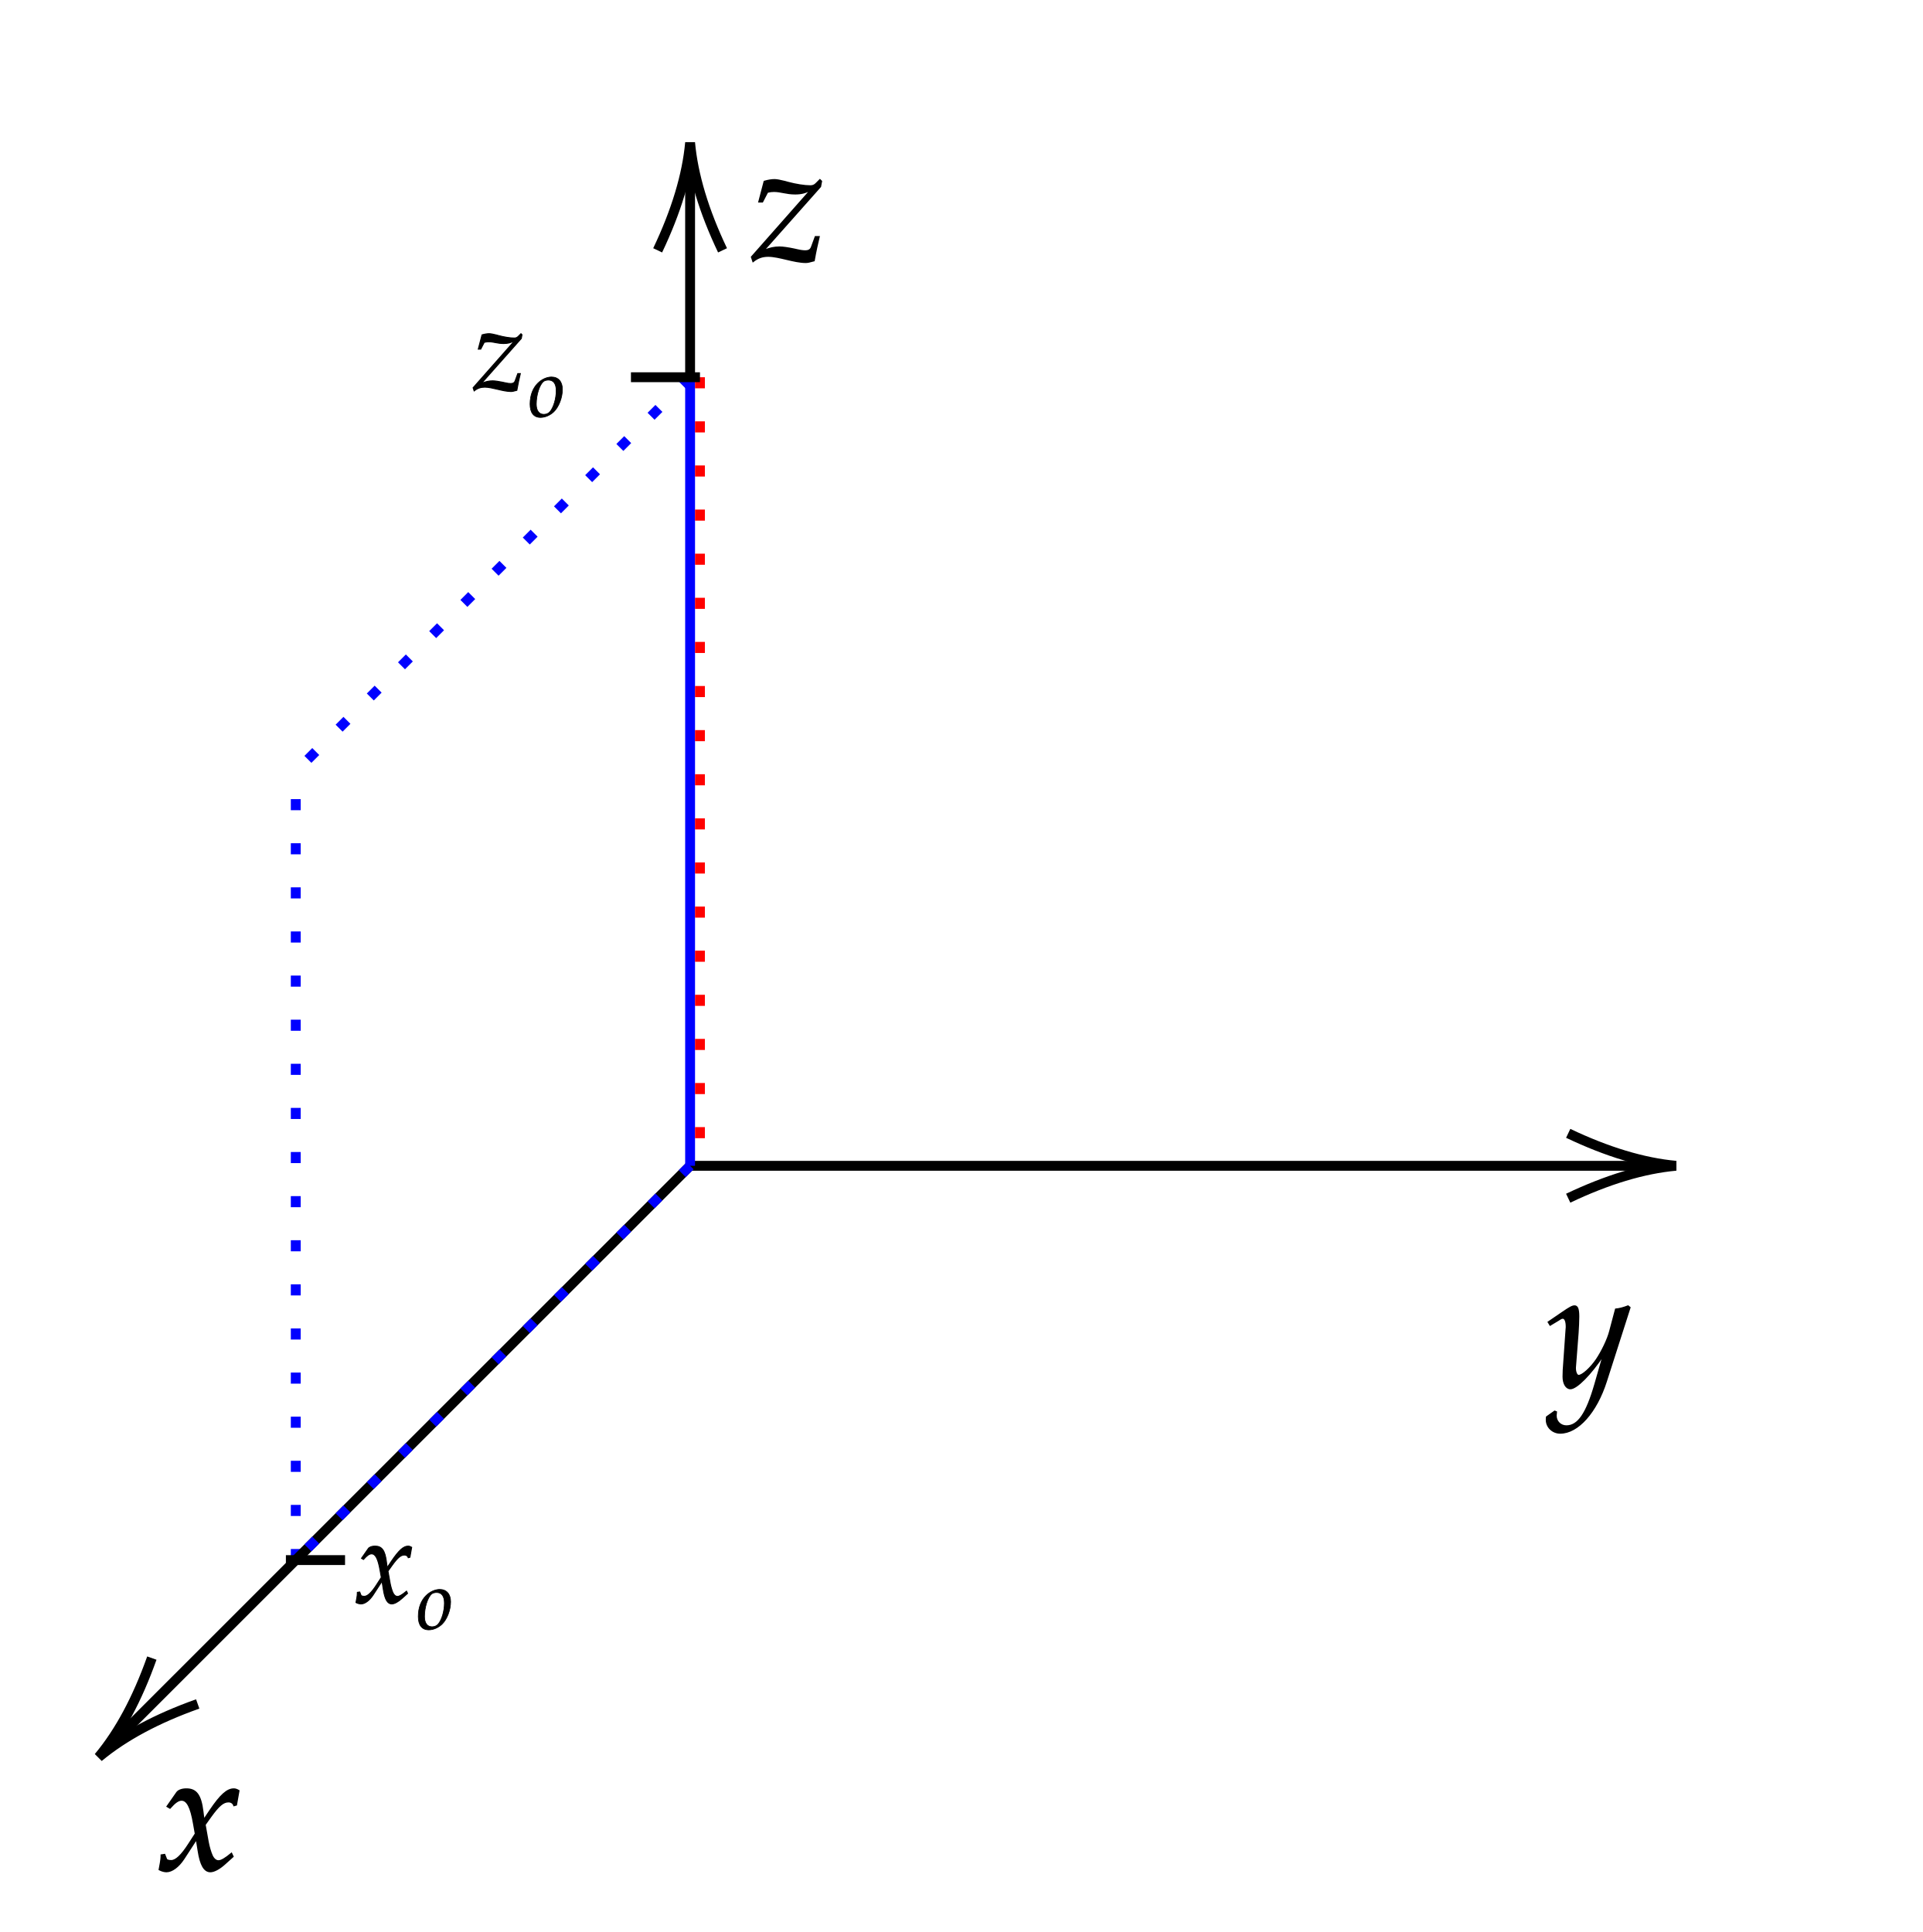
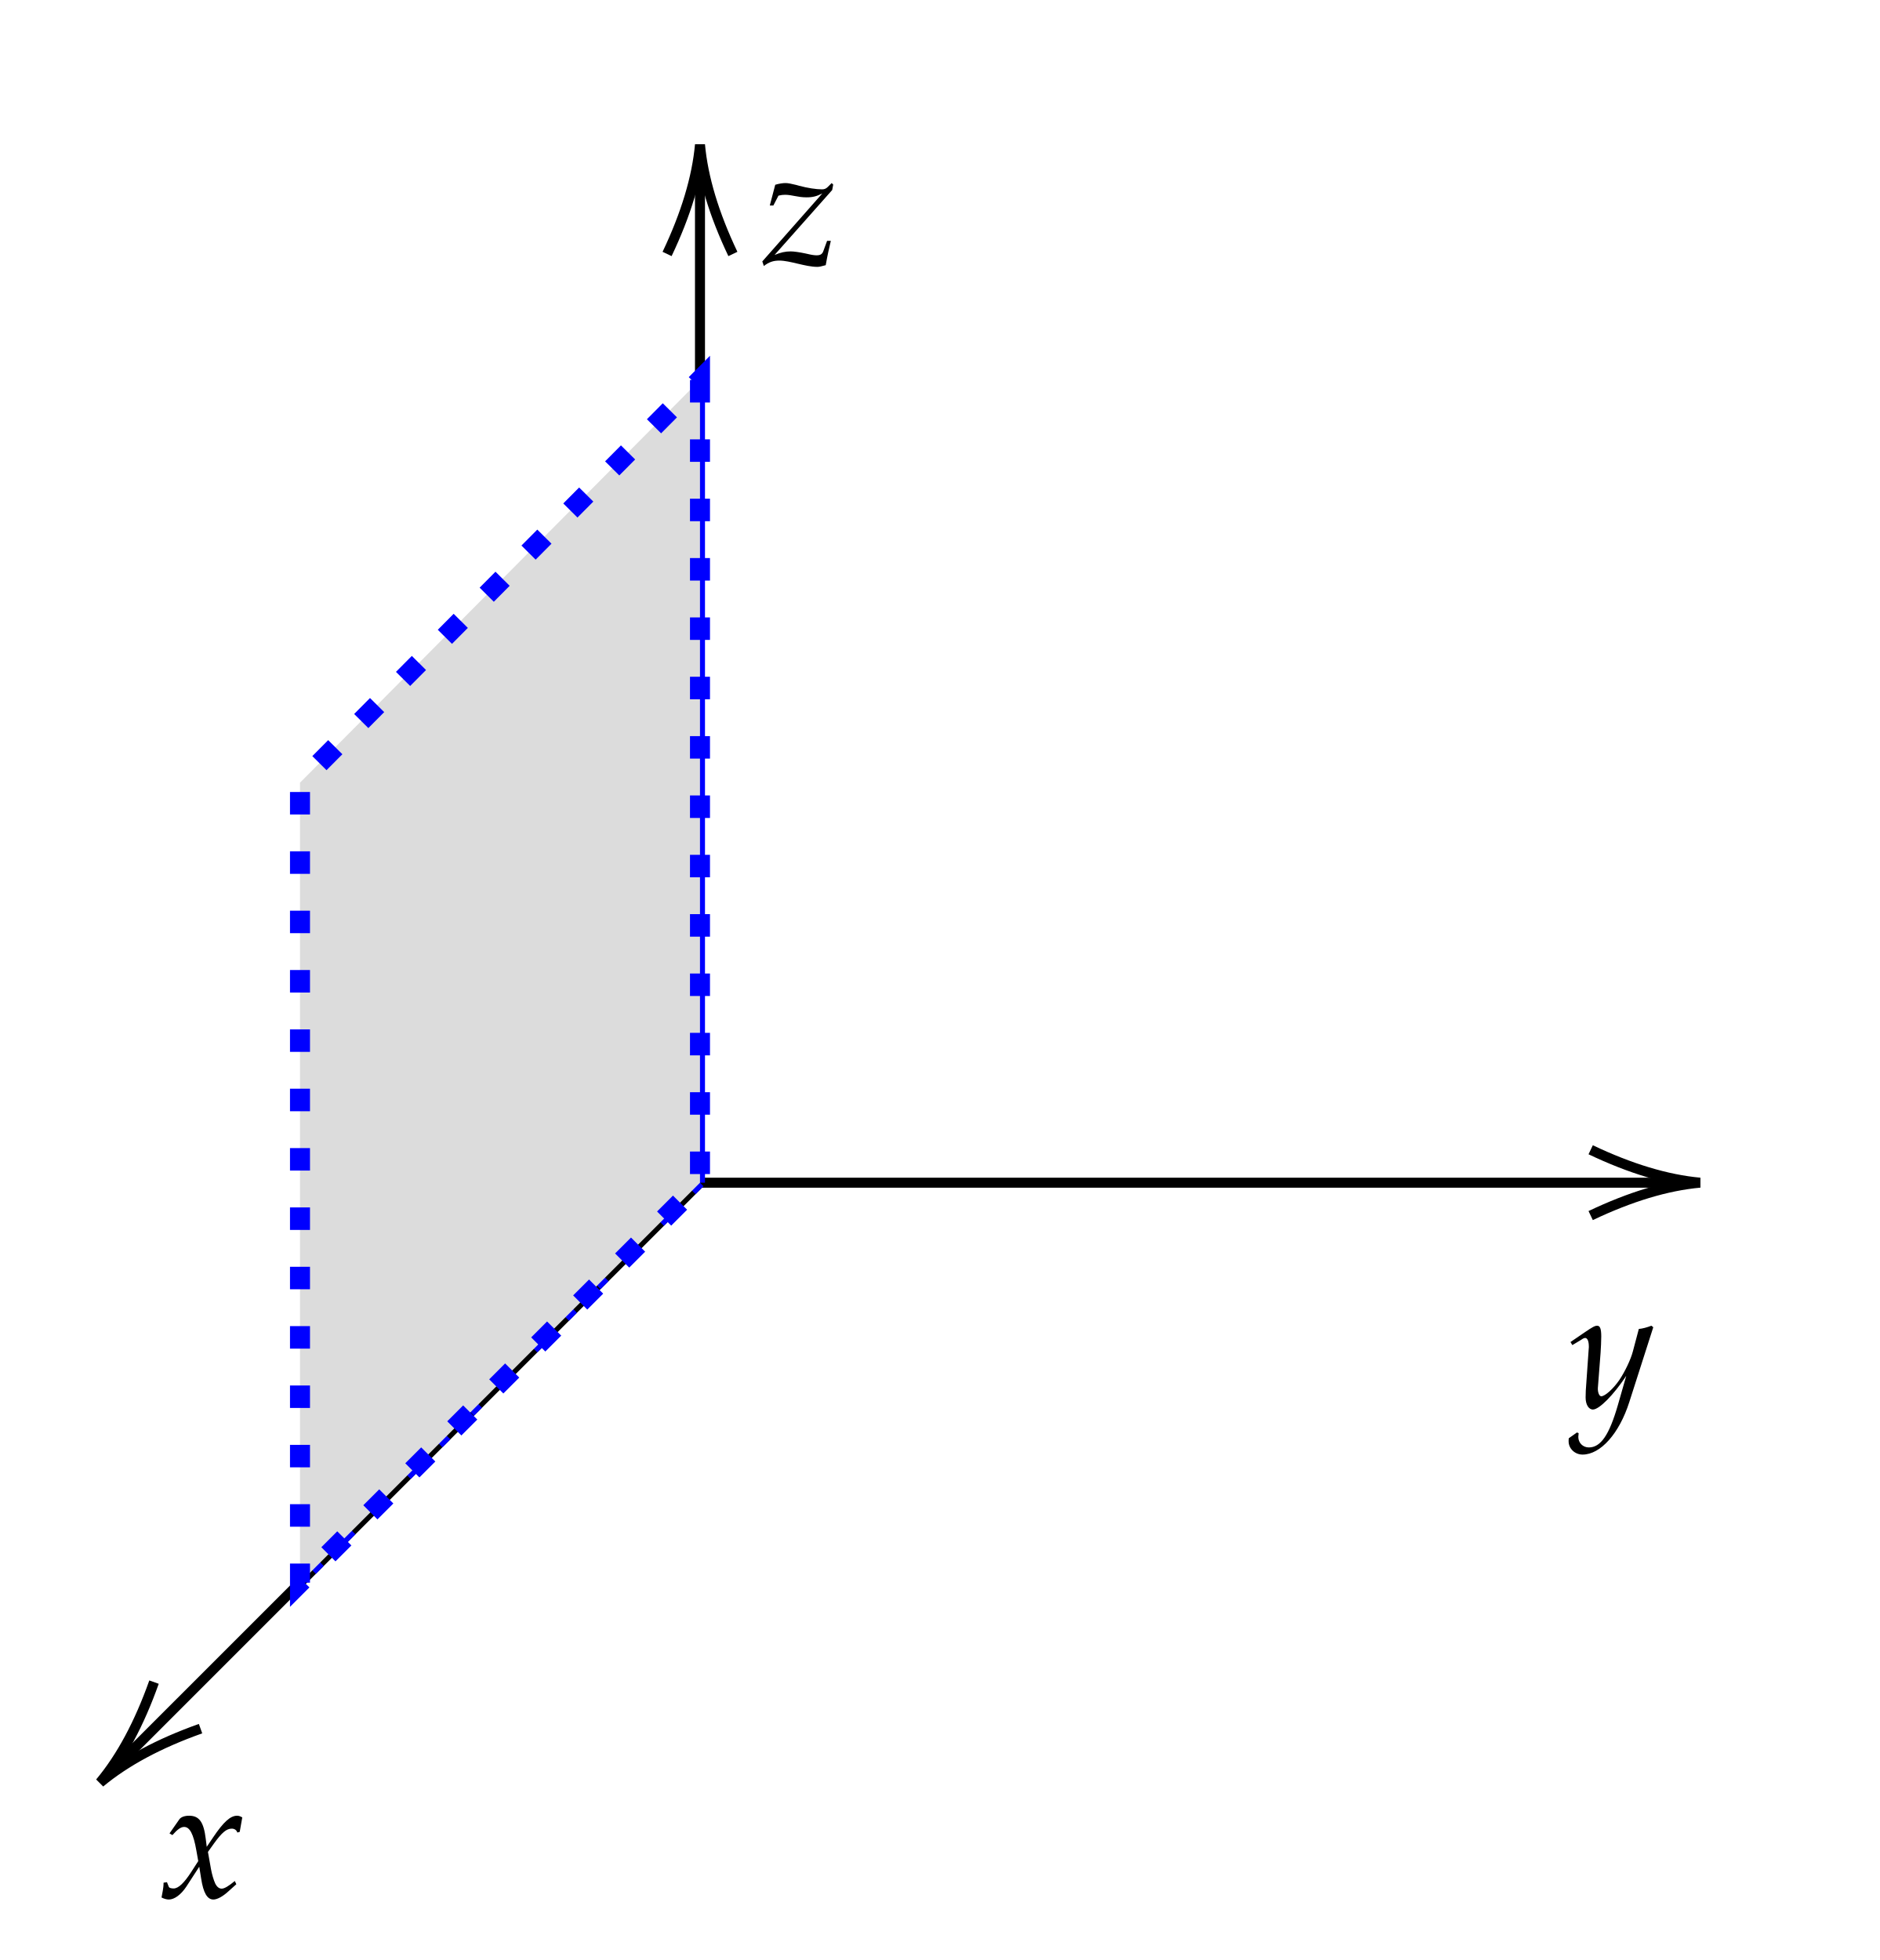
- <svg xmlns="http://www.w3.org/2000/svg" x="0" y="0" width="195" height="196" style="         width:195px;         height:196px;         background: transparent;         fill: none; ">
+ <svg xmlns="http://www.w3.org/2000/svg" x="0" y="0" width="188" height="196" style="         width:188px;         height:196px;         background: transparent;         fill: none; ">
  <svg class="role-diagram-draw-area">
    <g class="shapes-region" style="stroke: black; fill: none;">
-       <g class="arrow-line">
-         <path class="connection real" stroke-dasharray="1.125 3.35" d="  M30,158.27 L30,78.27" style="stroke: rgb(0, 0, 255); stroke-opacity: 1; stroke-width: 1; fill: none; fill-opacity: 1;" />
-       </g>
      <g class="arrow-line">
        <path class="connection real" stroke-dasharray="" d="  M70,118.27 L11.41,176.85" style="stroke: rgb(0, 0, 0); stroke-width: 1; fill: none; fill-opacity: 1;" />
        <g stroke="#000" transform="matrix(0.7071068,-0.7071068,0.7071068,0.7071068,10,178.2667)" style="stroke: rgb(0, 0, 0); stroke-width: 1;">
          <path d=" M10.93,-3.29 Q4.96,-0.45 0,0 Q4.96,0.45 10.93,3.29" />
        </g>
      </g>
      <g class="arrow-line">
        <path class="connection real" stroke-dasharray="" d="  M70,118.27 L168,118.27" style="stroke: rgb(0, 0, 0); stroke-width: 1; fill: none; fill-opacity: 1;" />
        <g stroke="#000" transform="matrix(-1,1.2246467991473532e-16,-1.2246467991473532e-16,-1,170,118.2667)" style="stroke: rgb(0, 0, 0); stroke-width: 1;">
          <path d=" M10.93,-3.29 Q4.96,-0.45 0,0 Q4.96,0.45 10.93,3.29" />
        </g>
      </g>
      <g class="arrow-line">
        <path class="connection real" stroke-dasharray="" d="  M70,38.27 L70,16.47" style="stroke: rgb(0, 0, 0); stroke-width: 1; fill: none; fill-opacity: 1;" />
        <g stroke="#000" transform="matrix(3.061616997868383e-16,1,-1,3.061616997868383e-16,70,14.46666)" style="stroke: rgb(0, 0, 0); stroke-width: 1;">
          <path d=" M10.93,-3.29 Q4.96,-0.45 0,0 Q4.96,0.45 10.93,3.29" />
        </g>
      </g>
      <g class="arrow-line">
-         <path class="connection real" stroke-dasharray="1.125 3.35" d="  M70,38.27 L30,78.27" style="stroke: rgb(0, 0, 255); stroke-opacity: 1; stroke-width: 1; fill: none; fill-opacity: 1;" />
-       </g>
-       <g class="arrow-line">
        <path class="connection real" stroke-dasharray="" d="  M70,118.27 L70,38.27" style="stroke: rgb(0, 0, 255); stroke-opacity: 1; stroke-width: 1; fill: none; fill-opacity: 1;" />
      </g>
      <g class="arrow-line">
        <path class="connection real" stroke-dasharray="1.125 3.35" d="  M70,118.27 L30,158.27" style="stroke: rgb(0, 0, 255); stroke-opacity: 1; stroke-width: 1; fill: none; fill-opacity: 1;" />
      </g>
-       <g class="arrow-line">
-         <path class="connection real" stroke-dasharray="1.125 3.35" d="  M71,38.27 L71,118.27" style="stroke: rgb(255, 0, 0); stroke-opacity: 1; stroke-width: 1; fill: none; fill-opacity: 1;" />
-       </g>
-       <g class="arrow-line">
-         <path class="connection real" stroke-dasharray="" d="  M29,158.27 L35,158.27" style="stroke: rgb(0, 0, 0); stroke-width: 1; fill: none; fill-opacity: 1;" />
-       </g>
-       <g class="arrow-line">
-         <path class="connection real" stroke-dasharray="" d="  M64,38.27 L71,38.27" style="stroke: rgb(0, 0, 0); stroke-width: 1; fill: none; fill-opacity: 1;" />
+       <g class="shape">
+         <polygon class="real" points=" 70,38 70,118.27 30,158.27 30,78.27" style="stroke: rgb(0, 0, 255); stroke-opacity: 1; stroke-width: 2; fill: rgb(220, 220, 220); fill-opacity: 1; stroke-dasharray: 2.25, 3.685;" />
      </g>
      <g />
    </g>
    <g />
    <g />
    <g />
  </svg>
-   <svg width="193" height="194" style="width:193px;height:194px;font-family:Asana-Math, Asana;background:transparent;">
+   <svg width="186" height="194" style="width:186px;height:194px;font-family:Asana-Math, Asana;background:transparent;">
    <g>
      <g>
        <g>
-           <g transform="matrix(1,0,0,1,16,189.6875)">
-             <path transform="matrix(0.017,0,0,-0.017,0,0)" d="M9 1C24 -7 40 -11 52 -11C85 -11 124 18 155 65L231 182L242 113C255 28 278 -11 314 -11C336 -11 368 6 400 35L449 79L440 98C404 68 379 53 363 53C348 53 335 63 325 83C316 102 305 139 300 168L282 269L317 318C364 383 391 406 422 406C438 406 450 398 455 383L469 387L484 472C472 479 463 482 454 482C414 482 374 446 312 354L275 299L269 347C257 446 230 482 171 482C145 482 123 474 114 461L56 378L73 368C103 402 123 416 142 416C175 416 197 375 214 277L225 215L185 153C142 86 108 54 80 54C65 54 54 58 52 63L41 91L21 88C21 53 13 27 9 1Z" stroke="rgb(0,0,0)" stroke-opacity="1" stroke-width="8" fill="rgb(0,0,0)" fill-opacity="1" />
+           <g transform="matrix(1,0,0,1,16,189.7656)">
+             <path transform="matrix(0.017,0,0,-0.017,0,0)" d="M9 1C24 -7 40 -11 52 -11C85 -11 124 18 155 65L231 182L242 113C255 28 278 -11 314 -11C336 -11 368 6 400 35L449 79L440 98C404 68 379 53 363 53C348 53 335 63 325 83C316 102 305 139 300 168L282 269L317 318C364 383 391 406 422 406C438 406 450 398 455 383L469 387L484 472C472 479 463 482 454 482C414 482 374 446 312 354L275 299L269 347C257 446 230 482 171 482C145 482 123 474 114 461L56 378L73 368C103 402 123 416 142 416C175 416 197 375 214 277L225 215L185 153C142 86 108 54 80 54C65 54 54 58 52 63L41 91L21 88C21 53 13 27 9 1Z" stroke="rgb(0,0,0)" stroke-opacity="1" stroke-width="0" fill="rgb(0,0,0)" fill-opacity="1" />
          </g>
        </g>
      </g>
    </g>
    <g>
      <g>
        <g>
-           <g transform="matrix(1,0,0,1,157,140.6875)">
-             <path transform="matrix(0.017,0,0,-0.017,0,0)" d="M-7 -180C-8 -187 -8 -193 -8 -198C-8 -241 29 -276 74 -276C180 -276 290 -152 349 33L490 473L479 482C450 471 427 465 405 463L370 331C358 284 323 211 290 162C255 111 206 67 184 67C172 67 163 90 164 115L180 322C182 353 184 391 184 419C184 464 177 482 160 482C147 482 133 475 85 442L3 386L14 368L64 398C69 401 80 410 89 410C103 410 111 391 111 358C111 357 111 351 110 343L93 100L92 60C92 18 110 -11 135 -11C172 -11 256 74 331 187L282 16C231 -161 181 -234 111 -234C76 -234 49 -207 49 -172C49 -167 50 -159 51 -150L41 -146Z" stroke="rgb(0,0,0)" stroke-opacity="1" stroke-width="8" fill="rgb(0,0,0)" fill-opacity="1" />
+           <g transform="matrix(1,0,0,1,157,140.7656)">
+             <path transform="matrix(0.017,0,0,-0.017,0,0)" d="M-7 -180C-8 -187 -8 -193 -8 -198C-8 -241 29 -276 74 -276C180 -276 290 -152 349 33L490 473L479 482C450 471 427 465 405 463L370 331C358 284 323 211 290 162C255 111 206 67 184 67C172 67 163 90 164 115L180 322C182 353 184 391 184 419C184 464 177 482 160 482C147 482 133 475 85 442L3 386L14 368L64 398C69 401 80 410 89 410C103 410 111 391 111 358C111 357 111 351 110 343L93 100L92 60C92 18 110 -11 135 -11C172 -11 256 74 331 187L282 16C231 -161 181 -234 111 -234C76 -234 49 -207 49 -172C49 -167 50 -159 51 -150L41 -146Z" stroke="rgb(0,0,0)" stroke-opacity="1" stroke-width="0" fill="rgb(0,0,0)" fill-opacity="1" />
          </g>
        </g>
      </g>
    </g>
    <g>
      <g>
        <g>
-           <g transform="matrix(1,0,0,1,76.25,26.42857)">
-             <path transform="matrix(0.017,0,0,-0.017,0,0)" d="M322 -11C334 -11 343 -9 372 -1C383 61 391 95 402 142L380 142L358 82C352 64 340 57 319 57C307 57 291 59 270 64L252 68C219 75 185 80 166 80C134 80 107 74 71 59L410 441L416 473L407 482L384 459C374 449 364 445 350 445C316 445 264 453 216 466L198 471C170 478 150 482 136 482C119 482 99 479 75 472L43 350L64 350L94 408C111 412 120 413 133 413C174 413 206 398 259 398C295 398 319 404 352 421L-1 21L8 -6C37 17 64 26 99 26C162 26 253 -11 322 -11Z" stroke="rgb(0,0,0)" stroke-opacity="1" stroke-width="8" fill="rgb(0,0,0)" fill-opacity="1" />
-           </g>
-         </g>
-       </g>
-     </g>
-     <g>
-       <g>
-         <g>
-           <g transform="matrix(1,0,0,1,36,162.5875)">
-             <path transform="matrix(0.0119,0,0,-0.0119,0,0)" d="M9 1C24 -7 40 -11 52 -11C85 -11 124 18 155 65L231 182L242 113C255 28 278 -11 314 -11C336 -11 368 6 400 35L449 79L440 98C404 68 379 53 363 53C348 53 335 63 325 83C316 102 305 139 300 168L282 269L317 318C364 383 391 406 422 406C438 406 450 398 455 383L469 387L484 472C472 479 463 482 454 482C414 482 374 446 312 354L275 299L269 347C257 446 230 482 171 482C145 482 123 474 114 461L56 378L73 368C103 402 123 416 142 416C175 416 197 375 214 277L225 215L185 153C142 86 108 54 80 54C65 54 54 58 52 63L41 91L21 88C21 53 13 27 9 1Z" stroke="rgb(0,0,0)" stroke-opacity="1" stroke-width="8" fill="rgb(0,0,0)" fill-opacity="1" />
-           </g>
-         </g>
-         <g>
-           <g>
-             <g>
-               <g>
-                 <g transform="matrix(1,0,0,1,42.28571,165.2586)">
-                   <path transform="matrix(0.00833,0,0,-0.00833,0,0)" d="M17 152C17 46 62 -11 145 -11C200 -11 260 15 305 57C367 116 411 230 411 331C411 425 361 482 278 482C174 482 17 382 17 152ZM241 444C302 444 335 399 335 315C335 219 304 113 260 60C242 39 216 27 185 27C127 27 93 72 93 151C93 264 132 387 181 427C194 438 217 444 241 444Z" stroke="rgb(0,0,0)" stroke-opacity="1" stroke-width="8" fill="rgb(0,0,0)" fill-opacity="1" />
-                 </g>
-               </g>
-             </g>
-           </g>
-         </g>
-       </g>
-     </g>
-     <g>
-       <g>
-         <g>
-           <g transform="matrix(1,0,0,1,48,39.58752)">
-             <path transform="matrix(0.0119,0,0,-0.0119,0,0)" d="M322 -11C334 -11 343 -9 372 -1C383 61 391 95 402 142L380 142L358 82C352 64 340 57 319 57C307 57 291 59 270 64L252 68C219 75 185 80 166 80C134 80 107 74 71 59L410 441L416 473L407 482L384 459C374 449 364 445 350 445C316 445 264 453 216 466L198 471C170 478 150 482 136 482C119 482 99 479 75 472L43 350L64 350L94 408C111 412 120 413 133 413C174 413 206 398 259 398C295 398 319 404 352 421L-1 21L8 -6C37 17 64 26 99 26C162 26 253 -11 322 -11Z" stroke="rgb(0,0,0)" stroke-opacity="1" stroke-width="8" fill="rgb(0,0,0)" fill-opacity="1" />
-           </g>
-         </g>
-         <g>
-           <g>
-             <g>
-               <g>
-                 <g transform="matrix(1,0,0,1,53.625,42.25857)">
-                   <path transform="matrix(0.00833,0,0,-0.00833,0,0)" d="M17 152C17 46 62 -11 145 -11C200 -11 260 15 305 57C367 116 411 230 411 331C411 425 361 482 278 482C174 482 17 382 17 152ZM241 444C302 444 335 399 335 315C335 219 304 113 260 60C242 39 216 27 185 27C127 27 93 72 93 151C93 264 132 387 181 427C194 438 217 444 241 444Z" stroke="rgb(0,0,0)" stroke-opacity="1" stroke-width="8" fill="rgb(0,0,0)" fill-opacity="1" />
-                 </g>
-               </g>
-             </g>
+           <g transform="matrix(1,0,0,1,76.25,26.5)">
+             <path transform="matrix(0.017,0,0,-0.017,0,0)" d="M322 -11C334 -11 343 -9 372 -1C383 61 391 95 402 142L380 142L358 82C352 64 340 57 319 57C307 57 291 59 270 64L252 68C219 75 185 80 166 80C134 80 107 74 71 59L410 441L416 473L407 482L384 459C374 449 364 445 350 445C316 445 264 453 216 466L198 471C170 478 150 482 136 482C119 482 99 479 75 472L43 350L64 350L94 408C111 412 120 413 133 413C174 413 206 398 259 398C295 398 319 404 352 421L-1 21L8 -6C37 17 64 26 99 26C162 26 253 -11 322 -11Z" stroke="rgb(0,0,0)" stroke-opacity="1" stroke-width="0" fill="rgb(0,0,0)" fill-opacity="1" />
          </g>
        </g>
      </g>
    </g>
  </svg>
</svg>
